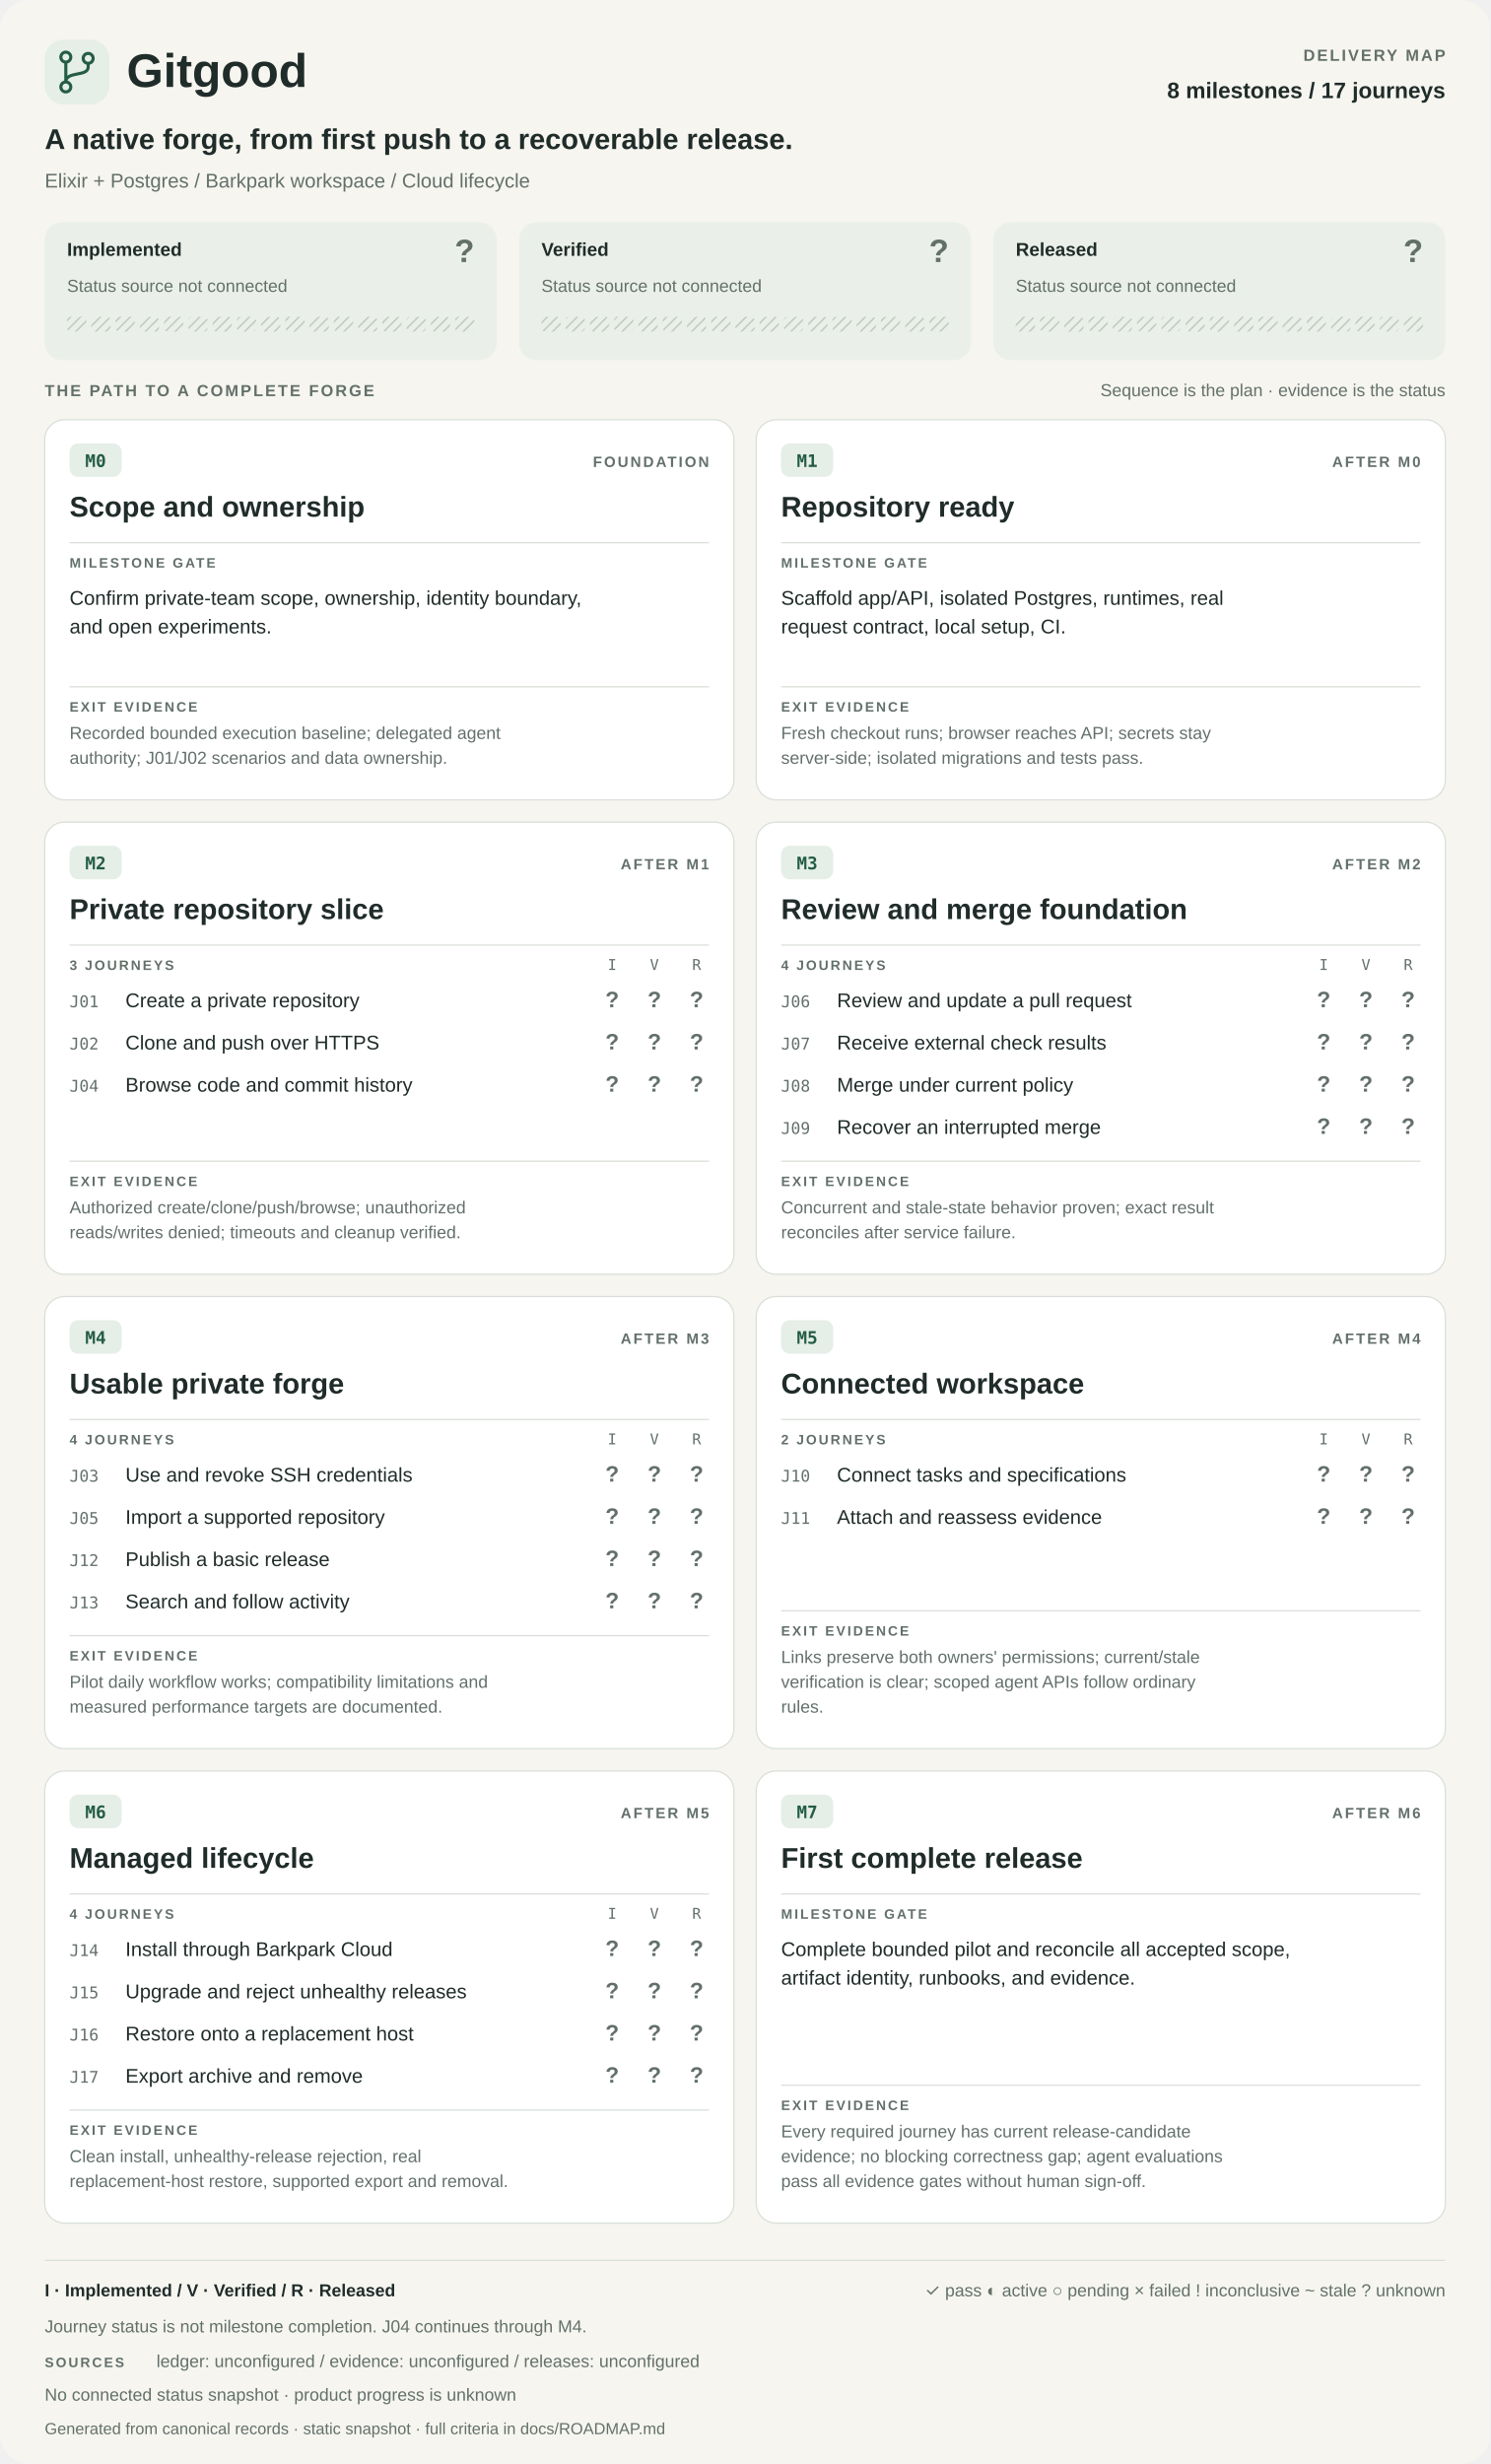
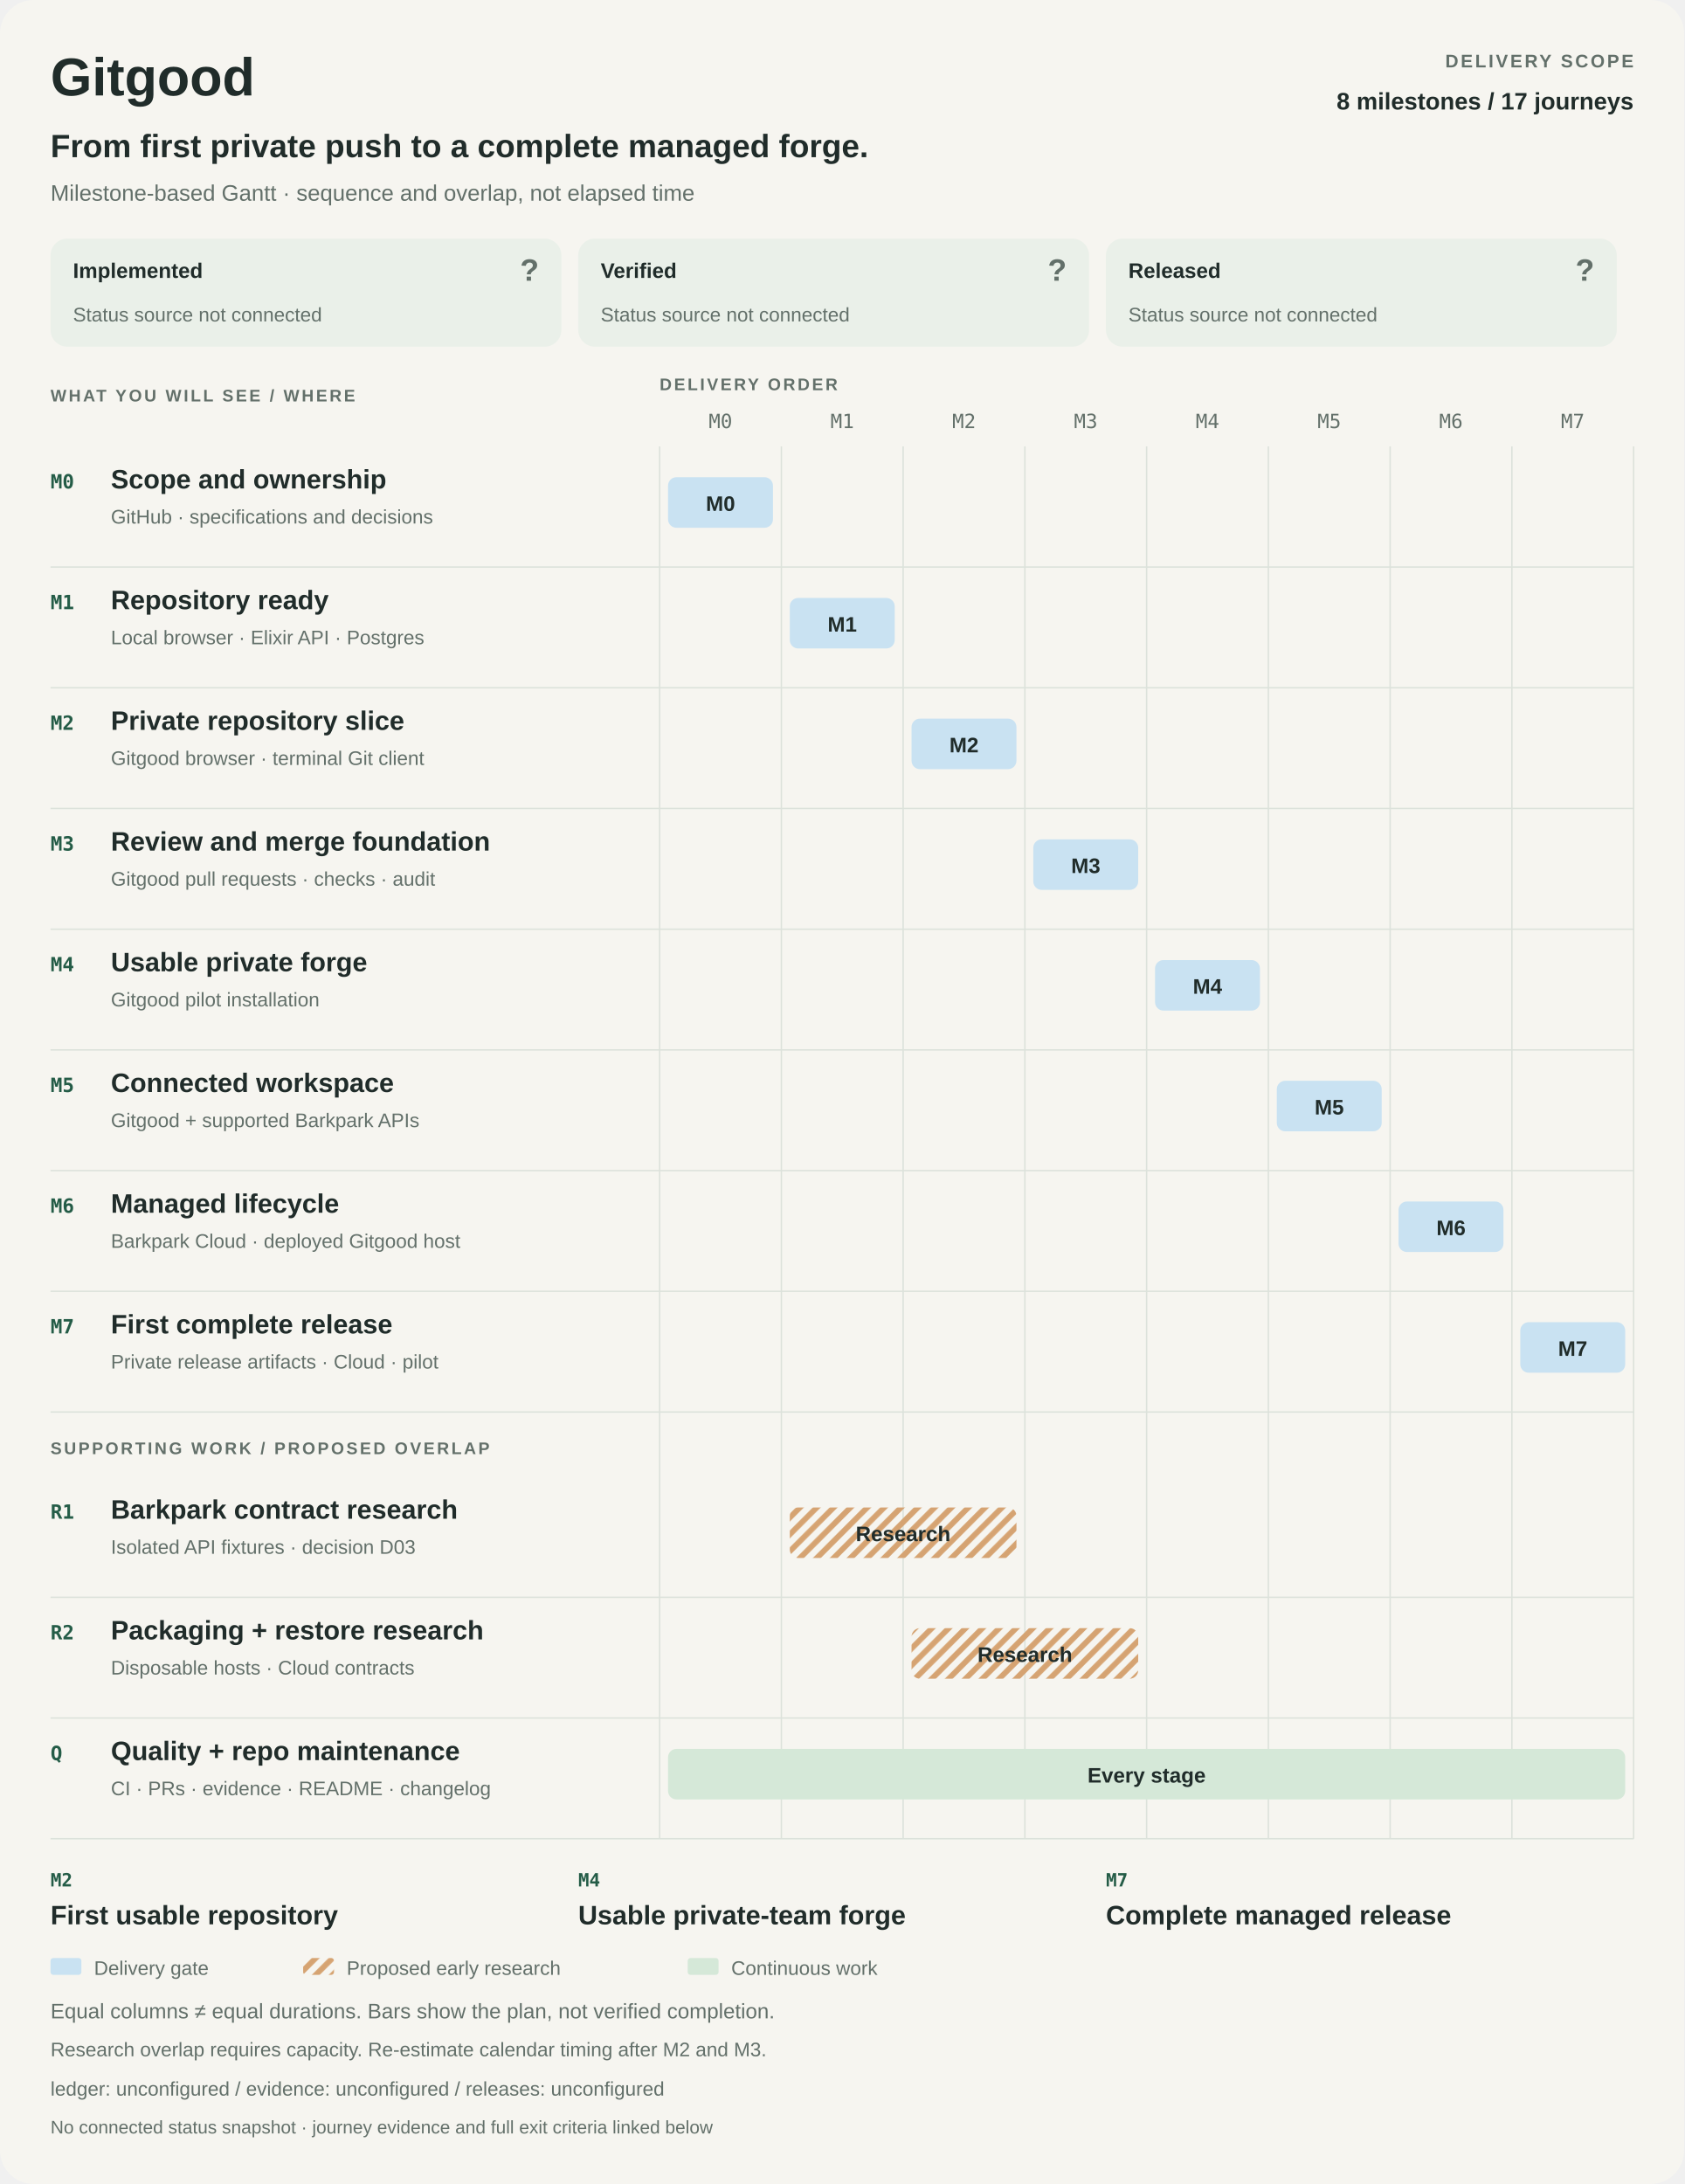
- <svg xmlns="http://www.w3.org/2000/svg" width="1200" height="1984" viewBox="0 0 1200 1984" role="img" aria-labelledby="title desc">
+ <svg xmlns="http://www.w3.org/2000/svg" width="1200" height="1556" viewBox="0 0 1200 1556" role="img" aria-labelledby="title desc">
  <style>
    :root{color-scheme:light dark}
    text{font-family:-apple-system,BlinkMacSystemFont,"Segoe UI",Arial,sans-serif;fill:#202c2a}
-     .bg{fill:#f6f5f0}.card{fill:#fff;stroke:#d9dfd8}.panel{fill:#eaf0e9}.rule{stroke:#d9dfd8;fill:none}
-     .muted{fill:#63706a}.good{fill:#247253}.active{fill:#176cad}.warning{fill:#91620b}.failed{fill:#b1393c}
-     .badge{fill:#e5eee7}.accent{fill:#245c47}.track{fill:#e3e8e1}.unknown{fill:url(#unknown-pattern)}
-     .mono{font-family:ui-monospace,SFMono-Regular,Consolas,monospace}.label{font-weight:600;letter-spacing:1.6px}
-     .strong{font-weight:650}.symbol{font-weight:700}.pattern-line{stroke:#b7c2b8;stroke-width:1}.branch{stroke:#245c47;fill:none}
+     .bg{fill:#f6f5f0}.muted{fill:#63706a}.rule{stroke:#dce2db;fill:none}.strong{font-weight:650}
+     .label{font-weight:600;letter-spacing:1.6px}.mono{font-family:ui-monospace,SFMono-Regular,Consolas,monospace}
+     .panel{fill:#eaf0e9}.delivery{fill:#c9e2f2}.research{fill:url(#research-pattern)}.continuous{fill:#d5e8d8}
+     .hatch{stroke:#d5a372;stroke-width:4}.accent{fill:#245c47}.good{fill:#247253}.unknown{fill:#63706a}
    @media(prefers-color-scheme:dark){
-       text{fill:#e9eee8}.bg{fill:#141c19}.card{fill:#1d2722;stroke:#39473e}.panel{fill:#24352b}.rule{stroke:#39473e}
-       .muted{fill:#b0bdb3}.good{fill:#8bd2a9}.active{fill:#8cbdeb}.warning{fill:#e7be70}.failed{fill:#ffaaaa}
-       .badge{fill:#2d4033}.accent{fill:#a8dfb7}.track{fill:#35443a}.pattern-line{stroke:#5c7364}.branch{stroke:#a8dfb7}
+       text{fill:#e9eee8}.bg{fill:#141c19}.muted{fill:#b0bdb3}.rule{stroke:#36453c}.panel{fill:#24352b}
+       .delivery{fill:#284b64}.continuous{fill:#2d513b}.hatch{stroke:#775635}.accent{fill:#a8dfb7}.good{fill:#8bd2a9}.unknown{fill:#b0bdb3}
    }
  </style>
  <defs>
-     <pattern id="unknown-pattern" width="8" height="8" patternUnits="userSpaceOnUse">
-       <path d="M-2 2L2-2M0 8L8 0M6 10L10 6" class="pattern-line" />
+     <pattern id="research-pattern" width="12" height="12" patternUnits="userSpaceOnUse">
+       <path d="M-3 3L3-3M0 12L12 0M9 15L15 9" class="hatch" />
    </pattern>
  </defs>
-   <rect x="0" y="0" width="1200" height="1984" rx="24" class="bg" />
-   <rect x="36" y="32" width="52" height="52" rx="15" class="badge" />
-   <g class="branch" stroke-width="2.5">
-     <path d="M53 50v16m18-15v3c0 8-18 3-18 12" />
-     <circle cx="53" cy="46" r="4" />
-     <circle cx="53" cy="70" r="4" />
-     <circle cx="71" cy="47" r="4" />
-   </g>
-   <text x="102" y="70" font-size="38" class="strong">Gitgood</text>
-   <text x="1164" y="49" font-size="13" class="muted label" text-anchor="end">DELIVERY MAP</text>
-   <text x="1164" y="79" font-size="18" class="strong" text-anchor="end">8 milestones / 17 journeys</text>
-   <text x="36" y="120" font-size="23" class="strong">A native forge, from first push to a recoverable release.</text>
-   <text x="36" y="151" font-size="16" class="muted">Elixir + Postgres   /   Barkpark workspace   /   Cloud lifecycle</text>
+   <rect x="0" y="0" width="1200" height="1556" rx="24" class="bg" />
+   <text x="36" y="68" font-size="38" class="strong">Gitgood</text>
+   <text x="1164" y="48" font-size="13" class="muted label" text-anchor="end">DELIVERY SCOPE</text>
+   <text x="1164" y="78" font-size="17" class="strong" text-anchor="end">8 milestones / 17 journeys</text>
+   <text x="36" y="112" font-size="23" class="strong">From first private push to a complete managed forge.</text>
+   <text x="36" y="143" font-size="16" class="muted">Milestone-based Gantt · sequence and overlap, not elapsed time</text>
  <g data-metric="implementation">
-     <rect x="36" y="179" width="364" height="111" rx="14" class="panel" />
-     <text x="54" y="206" font-size="15" class="strong">Implemented</text>
-     <text x="382" y="211" font-size="26" class="muted strong" text-anchor="end">?</text>
-     <text x="54" y="235" font-size="14" class="muted">Status source not connected</text>
-     <rect data-state="unknown" x="54.00" y="255" width="15.53" height="12" rx="3" class="unknown" />
-     <rect data-state="unknown" x="73.53" y="255" width="15.53" height="12" rx="3" class="unknown" />
-     <rect data-state="unknown" x="93.06" y="255" width="15.53" height="12" rx="3" class="unknown" />
-     <rect data-state="unknown" x="112.59" y="255" width="15.53" height="12" rx="3" class="unknown" />
-     <rect data-state="unknown" x="132.12" y="255" width="15.53" height="12" rx="3" class="unknown" />
-     <rect data-state="unknown" x="151.65" y="255" width="15.53" height="12" rx="3" class="unknown" />
-     <rect data-state="unknown" x="171.18" y="255" width="15.53" height="12" rx="3" class="unknown" />
-     <rect data-state="unknown" x="190.71" y="255" width="15.53" height="12" rx="3" class="unknown" />
-     <rect data-state="unknown" x="210.24" y="255" width="15.53" height="12" rx="3" class="unknown" />
-     <rect data-state="unknown" x="229.76" y="255" width="15.53" height="12" rx="3" class="unknown" />
-     <rect data-state="unknown" x="249.29" y="255" width="15.53" height="12" rx="3" class="unknown" />
-     <rect data-state="unknown" x="268.82" y="255" width="15.53" height="12" rx="3" class="unknown" />
-     <rect data-state="unknown" x="288.35" y="255" width="15.53" height="12" rx="3" class="unknown" />
-     <rect data-state="unknown" x="307.88" y="255" width="15.53" height="12" rx="3" class="unknown" />
-     <rect data-state="unknown" x="327.41" y="255" width="15.53" height="12" rx="3" class="unknown" />
-     <rect data-state="unknown" x="346.94" y="255" width="15.53" height="12" rx="3" class="unknown" />
-     <rect data-state="unknown" x="366.47" y="255" width="15.53" height="12" rx="3" class="unknown" />
+     <rect x="36" y="170" width="364" height="77" rx="12" class="panel" />
+     <text x="52" y="198" font-size="15" class="strong">Implemented</text>
+     <text x="384" y="200" font-size="22" class="unknown strong" text-anchor="end">?</text>
+     <text x="52" y="229" font-size="14" class="muted">Status source not connected</text>
  </g>
  <g data-metric="verification">
-     <rect x="418" y="179" width="364" height="111" rx="14" class="panel" />
-     <text x="436" y="206" font-size="15" class="strong">Verified</text>
-     <text x="764" y="211" font-size="26" class="muted strong" text-anchor="end">?</text>
-     <text x="436" y="235" font-size="14" class="muted">Status source not connected</text>
-     <rect data-state="unknown" x="436.00" y="255" width="15.53" height="12" rx="3" class="unknown" />
-     <rect data-state="unknown" x="455.53" y="255" width="15.53" height="12" rx="3" class="unknown" />
-     <rect data-state="unknown" x="475.06" y="255" width="15.53" height="12" rx="3" class="unknown" />
-     <rect data-state="unknown" x="494.59" y="255" width="15.53" height="12" rx="3" class="unknown" />
-     <rect data-state="unknown" x="514.12" y="255" width="15.53" height="12" rx="3" class="unknown" />
-     <rect data-state="unknown" x="533.65" y="255" width="15.53" height="12" rx="3" class="unknown" />
-     <rect data-state="unknown" x="553.18" y="255" width="15.53" height="12" rx="3" class="unknown" />
-     <rect data-state="unknown" x="572.71" y="255" width="15.53" height="12" rx="3" class="unknown" />
-     <rect data-state="unknown" x="592.24" y="255" width="15.53" height="12" rx="3" class="unknown" />
-     <rect data-state="unknown" x="611.76" y="255" width="15.53" height="12" rx="3" class="unknown" />
-     <rect data-state="unknown" x="631.29" y="255" width="15.53" height="12" rx="3" class="unknown" />
-     <rect data-state="unknown" x="650.82" y="255" width="15.53" height="12" rx="3" class="unknown" />
-     <rect data-state="unknown" x="670.35" y="255" width="15.53" height="12" rx="3" class="unknown" />
-     <rect data-state="unknown" x="689.88" y="255" width="15.53" height="12" rx="3" class="unknown" />
-     <rect data-state="unknown" x="709.41" y="255" width="15.53" height="12" rx="3" class="unknown" />
-     <rect data-state="unknown" x="728.94" y="255" width="15.53" height="12" rx="3" class="unknown" />
-     <rect data-state="unknown" x="748.47" y="255" width="15.53" height="12" rx="3" class="unknown" />
+     <rect x="412" y="170" width="364" height="77" rx="12" class="panel" />
+     <text x="428" y="198" font-size="15" class="strong">Verified</text>
+     <text x="760" y="200" font-size="22" class="unknown strong" text-anchor="end">?</text>
+     <text x="428" y="229" font-size="14" class="muted">Status source not connected</text>
  </g>
  <g data-metric="release">
-     <rect x="800" y="179" width="364" height="111" rx="14" class="panel" />
-     <text x="818" y="206" font-size="15" class="strong">Released</text>
-     <text x="1146" y="211" font-size="26" class="muted strong" text-anchor="end">?</text>
-     <text x="818" y="235" font-size="14" class="muted">Status source not connected</text>
-     <rect data-state="unknown" x="818.00" y="255" width="15.53" height="12" rx="3" class="unknown" />
-     <rect data-state="unknown" x="837.53" y="255" width="15.53" height="12" rx="3" class="unknown" />
-     <rect data-state="unknown" x="857.06" y="255" width="15.53" height="12" rx="3" class="unknown" />
-     <rect data-state="unknown" x="876.59" y="255" width="15.53" height="12" rx="3" class="unknown" />
-     <rect data-state="unknown" x="896.12" y="255" width="15.53" height="12" rx="3" class="unknown" />
-     <rect data-state="unknown" x="915.65" y="255" width="15.53" height="12" rx="3" class="unknown" />
-     <rect data-state="unknown" x="935.18" y="255" width="15.53" height="12" rx="3" class="unknown" />
-     <rect data-state="unknown" x="954.71" y="255" width="15.53" height="12" rx="3" class="unknown" />
-     <rect data-state="unknown" x="974.24" y="255" width="15.53" height="12" rx="3" class="unknown" />
-     <rect data-state="unknown" x="993.76" y="255" width="15.53" height="12" rx="3" class="unknown" />
-     <rect data-state="unknown" x="1013.29" y="255" width="15.53" height="12" rx="3" class="unknown" />
-     <rect data-state="unknown" x="1032.82" y="255" width="15.53" height="12" rx="3" class="unknown" />
-     <rect data-state="unknown" x="1052.35" y="255" width="15.53" height="12" rx="3" class="unknown" />
-     <rect data-state="unknown" x="1071.88" y="255" width="15.53" height="12" rx="3" class="unknown" />
-     <rect data-state="unknown" x="1091.41" y="255" width="15.53" height="12" rx="3" class="unknown" />
-     <rect data-state="unknown" x="1110.94" y="255" width="15.53" height="12" rx="3" class="unknown" />
-     <rect data-state="unknown" x="1130.47" y="255" width="15.53" height="12" rx="3" class="unknown" />
+     <rect x="788" y="170" width="364" height="77" rx="12" class="panel" />
+     <text x="804" y="198" font-size="15" class="strong">Released</text>
+     <text x="1136" y="200" font-size="22" class="unknown strong" text-anchor="end">?</text>
+     <text x="804" y="229" font-size="14" class="muted">Status source not connected</text>
  </g>
-   <text x="36" y="319" font-size="13" class="muted label">THE PATH TO A COMPLETE FORGE</text>
-   <text x="1164" y="319" font-size="14" class="muted" text-anchor="end">Sequence is the plan · evidence is the status</text>
+   <text x="36" y="286" font-size="12" class="muted label">WHAT YOU WILL SEE / WHERE</text>
+   <text x="470" y="278" font-size="12" class="muted label">DELIVERY ORDER</text>
+   <text x="513.375" y="305" font-size="14" class="muted mono" text-anchor="middle">M0</text>
+   <text x="600.125" y="305" font-size="14" class="muted mono" text-anchor="middle">M1</text>
+   <text x="686.875" y="305" font-size="14" class="muted mono" text-anchor="middle">M2</text>
+   <text x="773.625" y="305" font-size="14" class="muted mono" text-anchor="middle">M3</text>
+   <text x="860.375" y="305" font-size="14" class="muted mono" text-anchor="middle">M4</text>
+   <text x="947.125" y="305" font-size="14" class="muted mono" text-anchor="middle">M5</text>
+   <text x="1033.875" y="305" font-size="14" class="muted mono" text-anchor="middle">M6</text>
+   <text x="1120.625" y="305" font-size="14" class="muted mono" text-anchor="middle">M7</text>
+   <path d="M470 318L470 1310" class="rule" />
+   <path d="M556.75 318L556.75 1310" class="rule" />
+   <path d="M643.5 318L643.5 1310" class="rule" />
+   <path d="M730.25 318L730.25 1310" class="rule" />
+   <path d="M817 318L817 1310" class="rule" />
+   <path d="M903.75 318L903.75 1310" class="rule" />
+   <path d="M990.5 318L990.5 1310" class="rule" />
+   <path d="M1077.25 318L1077.25 1310" class="rule" />
+   <path d="M1164 318L1164 1310" class="rule" />
  <g data-phase="M0">
-     <rect x="36" y="338" width="555" height="306" rx="16" class="card" />
-     <rect x="56" y="357" width="42" height="27" rx="7" class="badge" />
-     <text x="77" y="376" font-size="14" class="accent mono strong" text-anchor="middle">M0</text>
-     <text x="571" y="376" font-size="12" class="muted label" text-anchor="end">FOUNDATION</text>
-     <text x="56" y="416" font-size="23" class="strong">Scope and ownership</text>
-     <path d="M56 437h515" class="rule" />
-     <text x="56" y="457" font-size="11" class="muted label">MILESTONE GATE</text>
-     <text x="56" y="487" font-size="16" class="">Confirm private-team scope, ownership, identity boundary,</text>
-     <text x="56" y="510" font-size="16" class="">and open experiments.</text>
-     <path d="M56 553h515" class="rule" />
-     <text x="56" y="573" font-size="11" class="muted label">EXIT EVIDENCE</text>
-     <text x="56" y="595" font-size="14" class="muted">Recorded bounded execution baseline; delegated agent</text>
-     <text x="56" y="615" font-size="14" class="muted">authority; J01/J02 scenarios and data ownership.</text>
+     <text x="36" y="348" font-size="14" class="accent mono strong">M0</text>
+     <text x="79" y="348" font-size="19" class="strong">Scope and ownership</text>
+     <text x="79" y="373" font-size="14" class="muted">GitHub · specifications and decisions</text>
+     <rect x="476" y="340" width="74.75" height="36" rx="6" class="delivery" />
+     <text x="513.375" y="364" font-size="15" class="strong" text-anchor="middle">M0</text>
+     <path d="M36 404L1164 404" class="rule" />
  </g>
  <g data-phase="M1">
-     <rect x="609" y="338" width="555" height="306" rx="16" class="card" />
-     <rect x="629" y="357" width="42" height="27" rx="7" class="badge" />
-     <text x="650" y="376" font-size="14" class="accent mono strong" text-anchor="middle">M1</text>
-     <text x="1144" y="376" font-size="12" class="muted label" text-anchor="end">AFTER M0</text>
-     <text x="629" y="416" font-size="23" class="strong">Repository ready</text>
-     <path d="M629 437h515" class="rule" />
-     <text x="629" y="457" font-size="11" class="muted label">MILESTONE GATE</text>
-     <text x="629" y="487" font-size="16" class="">Scaffold app/API, isolated Postgres, runtimes, real</text>
-     <text x="629" y="510" font-size="16" class="">request contract, local setup, CI.</text>
-     <path d="M629 553h515" class="rule" />
-     <text x="629" y="573" font-size="11" class="muted label">EXIT EVIDENCE</text>
-     <text x="629" y="595" font-size="14" class="muted">Fresh checkout runs; browser reaches API; secrets stay</text>
-     <text x="629" y="615" font-size="14" class="muted">server-side; isolated migrations and tests pass.</text>
+     <text x="36" y="434" font-size="14" class="accent mono strong">M1</text>
+     <text x="79" y="434" font-size="19" class="strong">Repository ready</text>
+     <text x="79" y="459" font-size="14" class="muted">Local browser · Elixir API · Postgres</text>
+     <rect x="562.75" y="426" width="74.75" height="36" rx="6" class="delivery" />
+     <text x="600.125" y="450" font-size="15" class="strong" text-anchor="middle">M1</text>
+     <path d="M36 490L1164 490" class="rule" />
  </g>
  <g data-phase="M2">
-     <rect x="36" y="662" width="555" height="364" rx="16" class="card" />
-     <rect x="56" y="681" width="42" height="27" rx="7" class="badge" />
-     <text x="77" y="700" font-size="14" class="accent mono strong" text-anchor="middle">M2</text>
-     <text x="571" y="700" font-size="12" class="muted label" text-anchor="end">AFTER M1</text>
-     <text x="56" y="740" font-size="23" class="strong">Private repository slice</text>
-     <path d="M56 761h515" class="rule" />
-     <text x="56" y="781" font-size="11" class="muted label">3 JOURNEYS</text>
-     <text x="493" y="781" font-size="12" class="muted mono" text-anchor="middle">I</text>
-     <text x="527" y="781" font-size="12" class="muted mono" text-anchor="middle">V</text>
-     <text x="561" y="781" font-size="12" class="muted mono" text-anchor="middle">R</text>
-     <g data-journey="J01">
-       <text x="56" y="811" font-size="13" class="muted mono">J01</text>
-       <text x="101" y="811" font-size="16" class="">Create a private repository</text>
-       <text x="493" y="811" font-size="18" class="muted symbol" text-anchor="middle">?</text>
-       <text x="527" y="811" font-size="18" class="muted symbol" text-anchor="middle">?</text>
-       <text x="561" y="811" font-size="18" class="muted symbol" text-anchor="middle">?</text>
-     </g>
-     <g data-journey="J02">
-       <text x="56" y="845" font-size="13" class="muted mono">J02</text>
-       <text x="101" y="845" font-size="16" class="">Clone and push over HTTPS</text>
-       <text x="493" y="845" font-size="18" class="muted symbol" text-anchor="middle">?</text>
-       <text x="527" y="845" font-size="18" class="muted symbol" text-anchor="middle">?</text>
-       <text x="561" y="845" font-size="18" class="muted symbol" text-anchor="middle">?</text>
-     </g>
-     <g data-journey="J04">
-       <text x="56" y="879" font-size="13" class="muted mono">J04</text>
-       <text x="101" y="879" font-size="16" class="">Browse code and commit history</text>
-       <text x="493" y="879" font-size="18" class="muted symbol" text-anchor="middle">?</text>
-       <text x="527" y="879" font-size="18" class="muted symbol" text-anchor="middle">?</text>
-       <text x="561" y="879" font-size="18" class="muted symbol" text-anchor="middle">?</text>
-     </g>
-     <path d="M56 935h515" class="rule" />
-     <text x="56" y="955" font-size="11" class="muted label">EXIT EVIDENCE</text>
-     <text x="56" y="977" font-size="14" class="muted">Authorized create/clone/push/browse; unauthorized</text>
-     <text x="56" y="997" font-size="14" class="muted">reads/writes denied; timeouts and cleanup verified.</text>
+     <text x="36" y="520" font-size="14" class="accent mono strong">M2</text>
+     <text x="79" y="520" font-size="19" class="strong">Private repository slice</text>
+     <text x="79" y="545" font-size="14" class="muted">Gitgood browser · terminal Git client</text>
+     <rect x="649.5" y="512" width="74.75" height="36" rx="6" class="delivery" />
+     <text x="686.875" y="536" font-size="15" class="strong" text-anchor="middle">M2</text>
+     <path d="M36 576L1164 576" class="rule" />
  </g>
  <g data-phase="M3">
-     <rect x="609" y="662" width="555" height="364" rx="16" class="card" />
-     <rect x="629" y="681" width="42" height="27" rx="7" class="badge" />
-     <text x="650" y="700" font-size="14" class="accent mono strong" text-anchor="middle">M3</text>
-     <text x="1144" y="700" font-size="12" class="muted label" text-anchor="end">AFTER M2</text>
-     <text x="629" y="740" font-size="23" class="strong">Review and merge foundation</text>
-     <path d="M629 761h515" class="rule" />
-     <text x="629" y="781" font-size="11" class="muted label">4 JOURNEYS</text>
-     <text x="1066" y="781" font-size="12" class="muted mono" text-anchor="middle">I</text>
-     <text x="1100" y="781" font-size="12" class="muted mono" text-anchor="middle">V</text>
-     <text x="1134" y="781" font-size="12" class="muted mono" text-anchor="middle">R</text>
-     <g data-journey="J06">
-       <text x="629" y="811" font-size="13" class="muted mono">J06</text>
-       <text x="674" y="811" font-size="16" class="">Review and update a pull request</text>
-       <text x="1066" y="811" font-size="18" class="muted symbol" text-anchor="middle">?</text>
-       <text x="1100" y="811" font-size="18" class="muted symbol" text-anchor="middle">?</text>
-       <text x="1134" y="811" font-size="18" class="muted symbol" text-anchor="middle">?</text>
-     </g>
-     <g data-journey="J07">
-       <text x="629" y="845" font-size="13" class="muted mono">J07</text>
-       <text x="674" y="845" font-size="16" class="">Receive external check results</text>
-       <text x="1066" y="845" font-size="18" class="muted symbol" text-anchor="middle">?</text>
-       <text x="1100" y="845" font-size="18" class="muted symbol" text-anchor="middle">?</text>
-       <text x="1134" y="845" font-size="18" class="muted symbol" text-anchor="middle">?</text>
-     </g>
-     <g data-journey="J08">
-       <text x="629" y="879" font-size="13" class="muted mono">J08</text>
-       <text x="674" y="879" font-size="16" class="">Merge under current policy</text>
-       <text x="1066" y="879" font-size="18" class="muted symbol" text-anchor="middle">?</text>
-       <text x="1100" y="879" font-size="18" class="muted symbol" text-anchor="middle">?</text>
-       <text x="1134" y="879" font-size="18" class="muted symbol" text-anchor="middle">?</text>
-     </g>
-     <g data-journey="J09">
-       <text x="629" y="913" font-size="13" class="muted mono">J09</text>
-       <text x="674" y="913" font-size="16" class="">Recover an interrupted merge</text>
-       <text x="1066" y="913" font-size="18" class="muted symbol" text-anchor="middle">?</text>
-       <text x="1100" y="913" font-size="18" class="muted symbol" text-anchor="middle">?</text>
-       <text x="1134" y="913" font-size="18" class="muted symbol" text-anchor="middle">?</text>
-     </g>
-     <path d="M629 935h515" class="rule" />
-     <text x="629" y="955" font-size="11" class="muted label">EXIT EVIDENCE</text>
-     <text x="629" y="977" font-size="14" class="muted">Concurrent and stale-state behavior proven; exact result</text>
-     <text x="629" y="997" font-size="14" class="muted">reconciles after service failure.</text>
+     <text x="36" y="606" font-size="14" class="accent mono strong">M3</text>
+     <text x="79" y="606" font-size="19" class="strong">Review and merge foundation</text>
+     <text x="79" y="631" font-size="14" class="muted">Gitgood pull requests · checks · audit</text>
+     <rect x="736.25" y="598" width="74.75" height="36" rx="6" class="delivery" />
+     <text x="773.625" y="622" font-size="15" class="strong" text-anchor="middle">M3</text>
+     <path d="M36 662L1164 662" class="rule" />
  </g>
  <g data-phase="M4">
-     <rect x="36" y="1044" width="555" height="364" rx="16" class="card" />
-     <rect x="56" y="1063" width="42" height="27" rx="7" class="badge" />
-     <text x="77" y="1082" font-size="14" class="accent mono strong" text-anchor="middle">M4</text>
-     <text x="571" y="1082" font-size="12" class="muted label" text-anchor="end">AFTER M3</text>
-     <text x="56" y="1122" font-size="23" class="strong">Usable private forge</text>
-     <path d="M56 1143h515" class="rule" />
-     <text x="56" y="1163" font-size="11" class="muted label">4 JOURNEYS</text>
-     <text x="493" y="1163" font-size="12" class="muted mono" text-anchor="middle">I</text>
-     <text x="527" y="1163" font-size="12" class="muted mono" text-anchor="middle">V</text>
-     <text x="561" y="1163" font-size="12" class="muted mono" text-anchor="middle">R</text>
-     <g data-journey="J03">
-       <text x="56" y="1193" font-size="13" class="muted mono">J03</text>
-       <text x="101" y="1193" font-size="16" class="">Use and revoke SSH credentials</text>
-       <text x="493" y="1193" font-size="18" class="muted symbol" text-anchor="middle">?</text>
-       <text x="527" y="1193" font-size="18" class="muted symbol" text-anchor="middle">?</text>
-       <text x="561" y="1193" font-size="18" class="muted symbol" text-anchor="middle">?</text>
-     </g>
-     <g data-journey="J05">
-       <text x="56" y="1227" font-size="13" class="muted mono">J05</text>
-       <text x="101" y="1227" font-size="16" class="">Import a supported repository</text>
-       <text x="493" y="1227" font-size="18" class="muted symbol" text-anchor="middle">?</text>
-       <text x="527" y="1227" font-size="18" class="muted symbol" text-anchor="middle">?</text>
-       <text x="561" y="1227" font-size="18" class="muted symbol" text-anchor="middle">?</text>
-     </g>
-     <g data-journey="J12">
-       <text x="56" y="1261" font-size="13" class="muted mono">J12</text>
-       <text x="101" y="1261" font-size="16" class="">Publish a basic release</text>
-       <text x="493" y="1261" font-size="18" class="muted symbol" text-anchor="middle">?</text>
-       <text x="527" y="1261" font-size="18" class="muted symbol" text-anchor="middle">?</text>
-       <text x="561" y="1261" font-size="18" class="muted symbol" text-anchor="middle">?</text>
-     </g>
-     <g data-journey="J13">
-       <text x="56" y="1295" font-size="13" class="muted mono">J13</text>
-       <text x="101" y="1295" font-size="16" class="">Search and follow activity</text>
-       <text x="493" y="1295" font-size="18" class="muted symbol" text-anchor="middle">?</text>
-       <text x="527" y="1295" font-size="18" class="muted symbol" text-anchor="middle">?</text>
-       <text x="561" y="1295" font-size="18" class="muted symbol" text-anchor="middle">?</text>
-     </g>
-     <path d="M56 1317h515" class="rule" />
-     <text x="56" y="1337" font-size="11" class="muted label">EXIT EVIDENCE</text>
-     <text x="56" y="1359" font-size="14" class="muted">Pilot daily workflow works; compatibility limitations and</text>
-     <text x="56" y="1379" font-size="14" class="muted">measured performance targets are documented.</text>
+     <text x="36" y="692" font-size="14" class="accent mono strong">M4</text>
+     <text x="79" y="692" font-size="19" class="strong">Usable private forge</text>
+     <text x="79" y="717" font-size="14" class="muted">Gitgood pilot installation</text>
+     <rect x="823" y="684" width="74.75" height="36" rx="6" class="delivery" />
+     <text x="860.375" y="708" font-size="15" class="strong" text-anchor="middle">M4</text>
+     <path d="M36 748L1164 748" class="rule" />
  </g>
  <g data-phase="M5">
-     <rect x="609" y="1044" width="555" height="364" rx="16" class="card" />
-     <rect x="629" y="1063" width="42" height="27" rx="7" class="badge" />
-     <text x="650" y="1082" font-size="14" class="accent mono strong" text-anchor="middle">M5</text>
-     <text x="1144" y="1082" font-size="12" class="muted label" text-anchor="end">AFTER M4</text>
-     <text x="629" y="1122" font-size="23" class="strong">Connected workspace</text>
-     <path d="M629 1143h515" class="rule" />
-     <text x="629" y="1163" font-size="11" class="muted label">2 JOURNEYS</text>
-     <text x="1066" y="1163" font-size="12" class="muted mono" text-anchor="middle">I</text>
-     <text x="1100" y="1163" font-size="12" class="muted mono" text-anchor="middle">V</text>
-     <text x="1134" y="1163" font-size="12" class="muted mono" text-anchor="middle">R</text>
-     <g data-journey="J10">
-       <text x="629" y="1193" font-size="13" class="muted mono">J10</text>
-       <text x="674" y="1193" font-size="16" class="">Connect tasks and specifications</text>
-       <text x="1066" y="1193" font-size="18" class="muted symbol" text-anchor="middle">?</text>
-       <text x="1100" y="1193" font-size="18" class="muted symbol" text-anchor="middle">?</text>
-       <text x="1134" y="1193" font-size="18" class="muted symbol" text-anchor="middle">?</text>
-     </g>
-     <g data-journey="J11">
-       <text x="629" y="1227" font-size="13" class="muted mono">J11</text>
-       <text x="674" y="1227" font-size="16" class="">Attach and reassess evidence</text>
-       <text x="1066" y="1227" font-size="18" class="muted symbol" text-anchor="middle">?</text>
-       <text x="1100" y="1227" font-size="18" class="muted symbol" text-anchor="middle">?</text>
-       <text x="1134" y="1227" font-size="18" class="muted symbol" text-anchor="middle">?</text>
-     </g>
-     <path d="M629 1297h515" class="rule" />
-     <text x="629" y="1317" font-size="11" class="muted label">EXIT EVIDENCE</text>
-     <text x="629" y="1339" font-size="14" class="muted">Links preserve both owners' permissions; current/stale</text>
-     <text x="629" y="1359" font-size="14" class="muted">verification is clear; scoped agent APIs follow ordinary</text>
-     <text x="629" y="1379" font-size="14" class="muted">rules.</text>
+     <text x="36" y="778" font-size="14" class="accent mono strong">M5</text>
+     <text x="79" y="778" font-size="19" class="strong">Connected workspace</text>
+     <text x="79" y="803" font-size="14" class="muted">Gitgood + supported Barkpark APIs</text>
+     <rect x="909.75" y="770" width="74.75" height="36" rx="6" class="delivery" />
+     <text x="947.125" y="794" font-size="15" class="strong" text-anchor="middle">M5</text>
+     <path d="M36 834L1164 834" class="rule" />
  </g>
  <g data-phase="M6">
-     <rect x="36" y="1426" width="555" height="364" rx="16" class="card" />
-     <rect x="56" y="1445" width="42" height="27" rx="7" class="badge" />
-     <text x="77" y="1464" font-size="14" class="accent mono strong" text-anchor="middle">M6</text>
-     <text x="571" y="1464" font-size="12" class="muted label" text-anchor="end">AFTER M5</text>
-     <text x="56" y="1504" font-size="23" class="strong">Managed lifecycle</text>
-     <path d="M56 1525h515" class="rule" />
-     <text x="56" y="1545" font-size="11" class="muted label">4 JOURNEYS</text>
-     <text x="493" y="1545" font-size="12" class="muted mono" text-anchor="middle">I</text>
-     <text x="527" y="1545" font-size="12" class="muted mono" text-anchor="middle">V</text>
-     <text x="561" y="1545" font-size="12" class="muted mono" text-anchor="middle">R</text>
-     <g data-journey="J14">
-       <text x="56" y="1575" font-size="13" class="muted mono">J14</text>
-       <text x="101" y="1575" font-size="16" class="">Install through Barkpark Cloud</text>
-       <text x="493" y="1575" font-size="18" class="muted symbol" text-anchor="middle">?</text>
-       <text x="527" y="1575" font-size="18" class="muted symbol" text-anchor="middle">?</text>
-       <text x="561" y="1575" font-size="18" class="muted symbol" text-anchor="middle">?</text>
-     </g>
-     <g data-journey="J15">
-       <text x="56" y="1609" font-size="13" class="muted mono">J15</text>
-       <text x="101" y="1609" font-size="16" class="">Upgrade and reject unhealthy releases</text>
-       <text x="493" y="1609" font-size="18" class="muted symbol" text-anchor="middle">?</text>
-       <text x="527" y="1609" font-size="18" class="muted symbol" text-anchor="middle">?</text>
-       <text x="561" y="1609" font-size="18" class="muted symbol" text-anchor="middle">?</text>
-     </g>
-     <g data-journey="J16">
-       <text x="56" y="1643" font-size="13" class="muted mono">J16</text>
-       <text x="101" y="1643" font-size="16" class="">Restore onto a replacement host</text>
-       <text x="493" y="1643" font-size="18" class="muted symbol" text-anchor="middle">?</text>
-       <text x="527" y="1643" font-size="18" class="muted symbol" text-anchor="middle">?</text>
-       <text x="561" y="1643" font-size="18" class="muted symbol" text-anchor="middle">?</text>
-     </g>
-     <g data-journey="J17">
-       <text x="56" y="1677" font-size="13" class="muted mono">J17</text>
-       <text x="101" y="1677" font-size="16" class="">Export archive and remove</text>
-       <text x="493" y="1677" font-size="18" class="muted symbol" text-anchor="middle">?</text>
-       <text x="527" y="1677" font-size="18" class="muted symbol" text-anchor="middle">?</text>
-       <text x="561" y="1677" font-size="18" class="muted symbol" text-anchor="middle">?</text>
-     </g>
-     <path d="M56 1699h515" class="rule" />
-     <text x="56" y="1719" font-size="11" class="muted label">EXIT EVIDENCE</text>
-     <text x="56" y="1741" font-size="14" class="muted">Clean install, unhealthy-release rejection, real</text>
-     <text x="56" y="1761" font-size="14" class="muted">replacement-host restore, supported export and removal.</text>
+     <text x="36" y="864" font-size="14" class="accent mono strong">M6</text>
+     <text x="79" y="864" font-size="19" class="strong">Managed lifecycle</text>
+     <text x="79" y="889" font-size="14" class="muted">Barkpark Cloud · deployed Gitgood host</text>
+     <rect x="996.5" y="856" width="74.75" height="36" rx="6" class="delivery" />
+     <text x="1033.875" y="880" font-size="15" class="strong" text-anchor="middle">M6</text>
+     <path d="M36 920L1164 920" class="rule" />
  </g>
  <g data-phase="M7">
-     <rect x="609" y="1426" width="555" height="364" rx="16" class="card" />
-     <rect x="629" y="1445" width="42" height="27" rx="7" class="badge" />
-     <text x="650" y="1464" font-size="14" class="accent mono strong" text-anchor="middle">M7</text>
-     <text x="1144" y="1464" font-size="12" class="muted label" text-anchor="end">AFTER M6</text>
-     <text x="629" y="1504" font-size="23" class="strong">First complete release</text>
-     <path d="M629 1525h515" class="rule" />
-     <text x="629" y="1545" font-size="11" class="muted label">MILESTONE GATE</text>
-     <text x="629" y="1575" font-size="16" class="">Complete bounded pilot and reconcile all accepted scope,</text>
-     <text x="629" y="1598" font-size="16" class="">artifact identity, runbooks, and evidence.</text>
-     <path d="M629 1679h515" class="rule" />
-     <text x="629" y="1699" font-size="11" class="muted label">EXIT EVIDENCE</text>
-     <text x="629" y="1721" font-size="14" class="muted">Every required journey has current release-candidate</text>
-     <text x="629" y="1741" font-size="14" class="muted">evidence; no blocking correctness gap; agent evaluations</text>
-     <text x="629" y="1761" font-size="14" class="muted">pass all evidence gates without human sign-off.</text>
+     <text x="36" y="950" font-size="14" class="accent mono strong">M7</text>
+     <text x="79" y="950" font-size="19" class="strong">First complete release</text>
+     <text x="79" y="975" font-size="14" class="muted">Private release artifacts · Cloud · pilot</text>
+     <rect x="1083.25" y="942" width="74.75" height="36" rx="6" class="delivery" />
+     <text x="1120.625" y="966" font-size="15" class="strong" text-anchor="middle">M7</text>
+     <path d="M36 1006L1164 1006" class="rule" />
  </g>
-   <path d="M36 1820h1128" class="rule" />
-   <text x="36" y="1849" font-size="14" class="strong">I · Implemented    /    V · Verified    /    R · Released</text>
-   <text x="1164" y="1849" font-size="14" class="muted" text-anchor="end">✓ pass    ◐ active    ○ pending    × failed    ! inconclusive    ~ stale    ? unknown</text>
-   <text x="36" y="1878" font-size="14" class="muted">Journey status is not milestone completion. J04 continues through M4.</text>
-   <text x="36" y="1906" font-size="11" class="muted label">SOURCES</text>
-   <text x="126" y="1906" font-size="14" class="muted">ledger: unconfigured   /   evidence: unconfigured   /   releases: unconfigured</text>
-   <text x="36" y="1933" font-size="14" class="muted">No connected status snapshot · product progress is unknown</text>
-   <text x="36" y="1960" font-size="13" class="muted">Generated from canonical records · static snapshot · full criteria in docs/ROADMAP.md</text>
+   <text x="36" y="1036" font-size="12" class="muted label">SUPPORTING WORK / PROPOSED OVERLAP</text>
+   <g data-track="R1">
+     <text x="36" y="1082" font-size="14" class="accent mono strong">R1</text>
+     <text x="79" y="1082" font-size="19" class="strong">Barkpark contract research</text>
+     <text x="79" y="1107" font-size="14" class="muted">Isolated API fixtures · decision D03</text>
+     <rect x="562.75" y="1074" width="161.5" height="36" rx="6" class="research" />
+     <text x="643.5" y="1098" font-size="15" class="strong" text-anchor="middle">Research</text>
+     <path d="M36 1138L1164 1138" class="rule" />
+   </g>
+   <g data-track="R2">
+     <text x="36" y="1168" font-size="14" class="accent mono strong">R2</text>
+     <text x="79" y="1168" font-size="19" class="strong">Packaging + restore research</text>
+     <text x="79" y="1193" font-size="14" class="muted">Disposable hosts · Cloud contracts</text>
+     <rect x="649.5" y="1160" width="161.5" height="36" rx="6" class="research" />
+     <text x="730.25" y="1184" font-size="15" class="strong" text-anchor="middle">Research</text>
+     <path d="M36 1224L1164 1224" class="rule" />
+   </g>
+   <g data-track="Q">
+     <text x="36" y="1254" font-size="14" class="accent mono strong">Q</text>
+     <text x="79" y="1254" font-size="19" class="strong">Quality + repo maintenance</text>
+     <text x="79" y="1279" font-size="14" class="muted">CI · PRs · evidence · README · changelog</text>
+     <rect x="476" y="1246" width="682" height="36" rx="6" class="continuous" />
+     <text x="817" y="1270" font-size="15" class="strong" text-anchor="middle">Every stage</text>
+     <path d="M36 1310L1164 1310" class="rule" />
+   </g>
+   <text x="36" y="1344" font-size="13" class="accent mono strong">M2</text>
+   <text x="36" y="1371" font-size="19" class="strong">First usable repository</text>
+   <text x="412" y="1344" font-size="13" class="accent mono strong">M4</text>
+   <text x="412" y="1371" font-size="19" class="strong">Usable private-team forge</text>
+   <text x="788" y="1344" font-size="13" class="accent mono strong">M7</text>
+   <text x="788" y="1371" font-size="19" class="strong">Complete managed release</text>
+   <rect x="36" y="1395" width="22" height="12" rx="2" class="delivery" />
+   <text x="67" y="1407" font-size="14" class="muted">Delivery gate</text>
+   <rect x="216" y="1395" width="22" height="12" rx="2" class="research" />
+   <text x="247" y="1407" font-size="14" class="muted">Proposed early research</text>
+   <rect x="490" y="1395" width="22" height="12" rx="2" class="continuous" />
+   <text x="521" y="1407" font-size="14" class="muted">Continuous work</text>
+   <text x="36" y="1438" font-size="15" class="muted">Equal columns ≠ equal durations. Bars show the plan, not verified completion.</text>
+   <text x="36" y="1465" font-size="14" class="muted">Research overlap requires capacity. Re-estimate calendar timing after M2 and M3.</text>
+   <text x="36" y="1493" font-size="14" class="muted">ledger: unconfigured   /   evidence: unconfigured   /   releases: unconfigured</text>
+   <text x="36" y="1520" font-size="13" class="muted">No connected status snapshot · journey evidence and full exit criteria linked below</text>
</svg>
